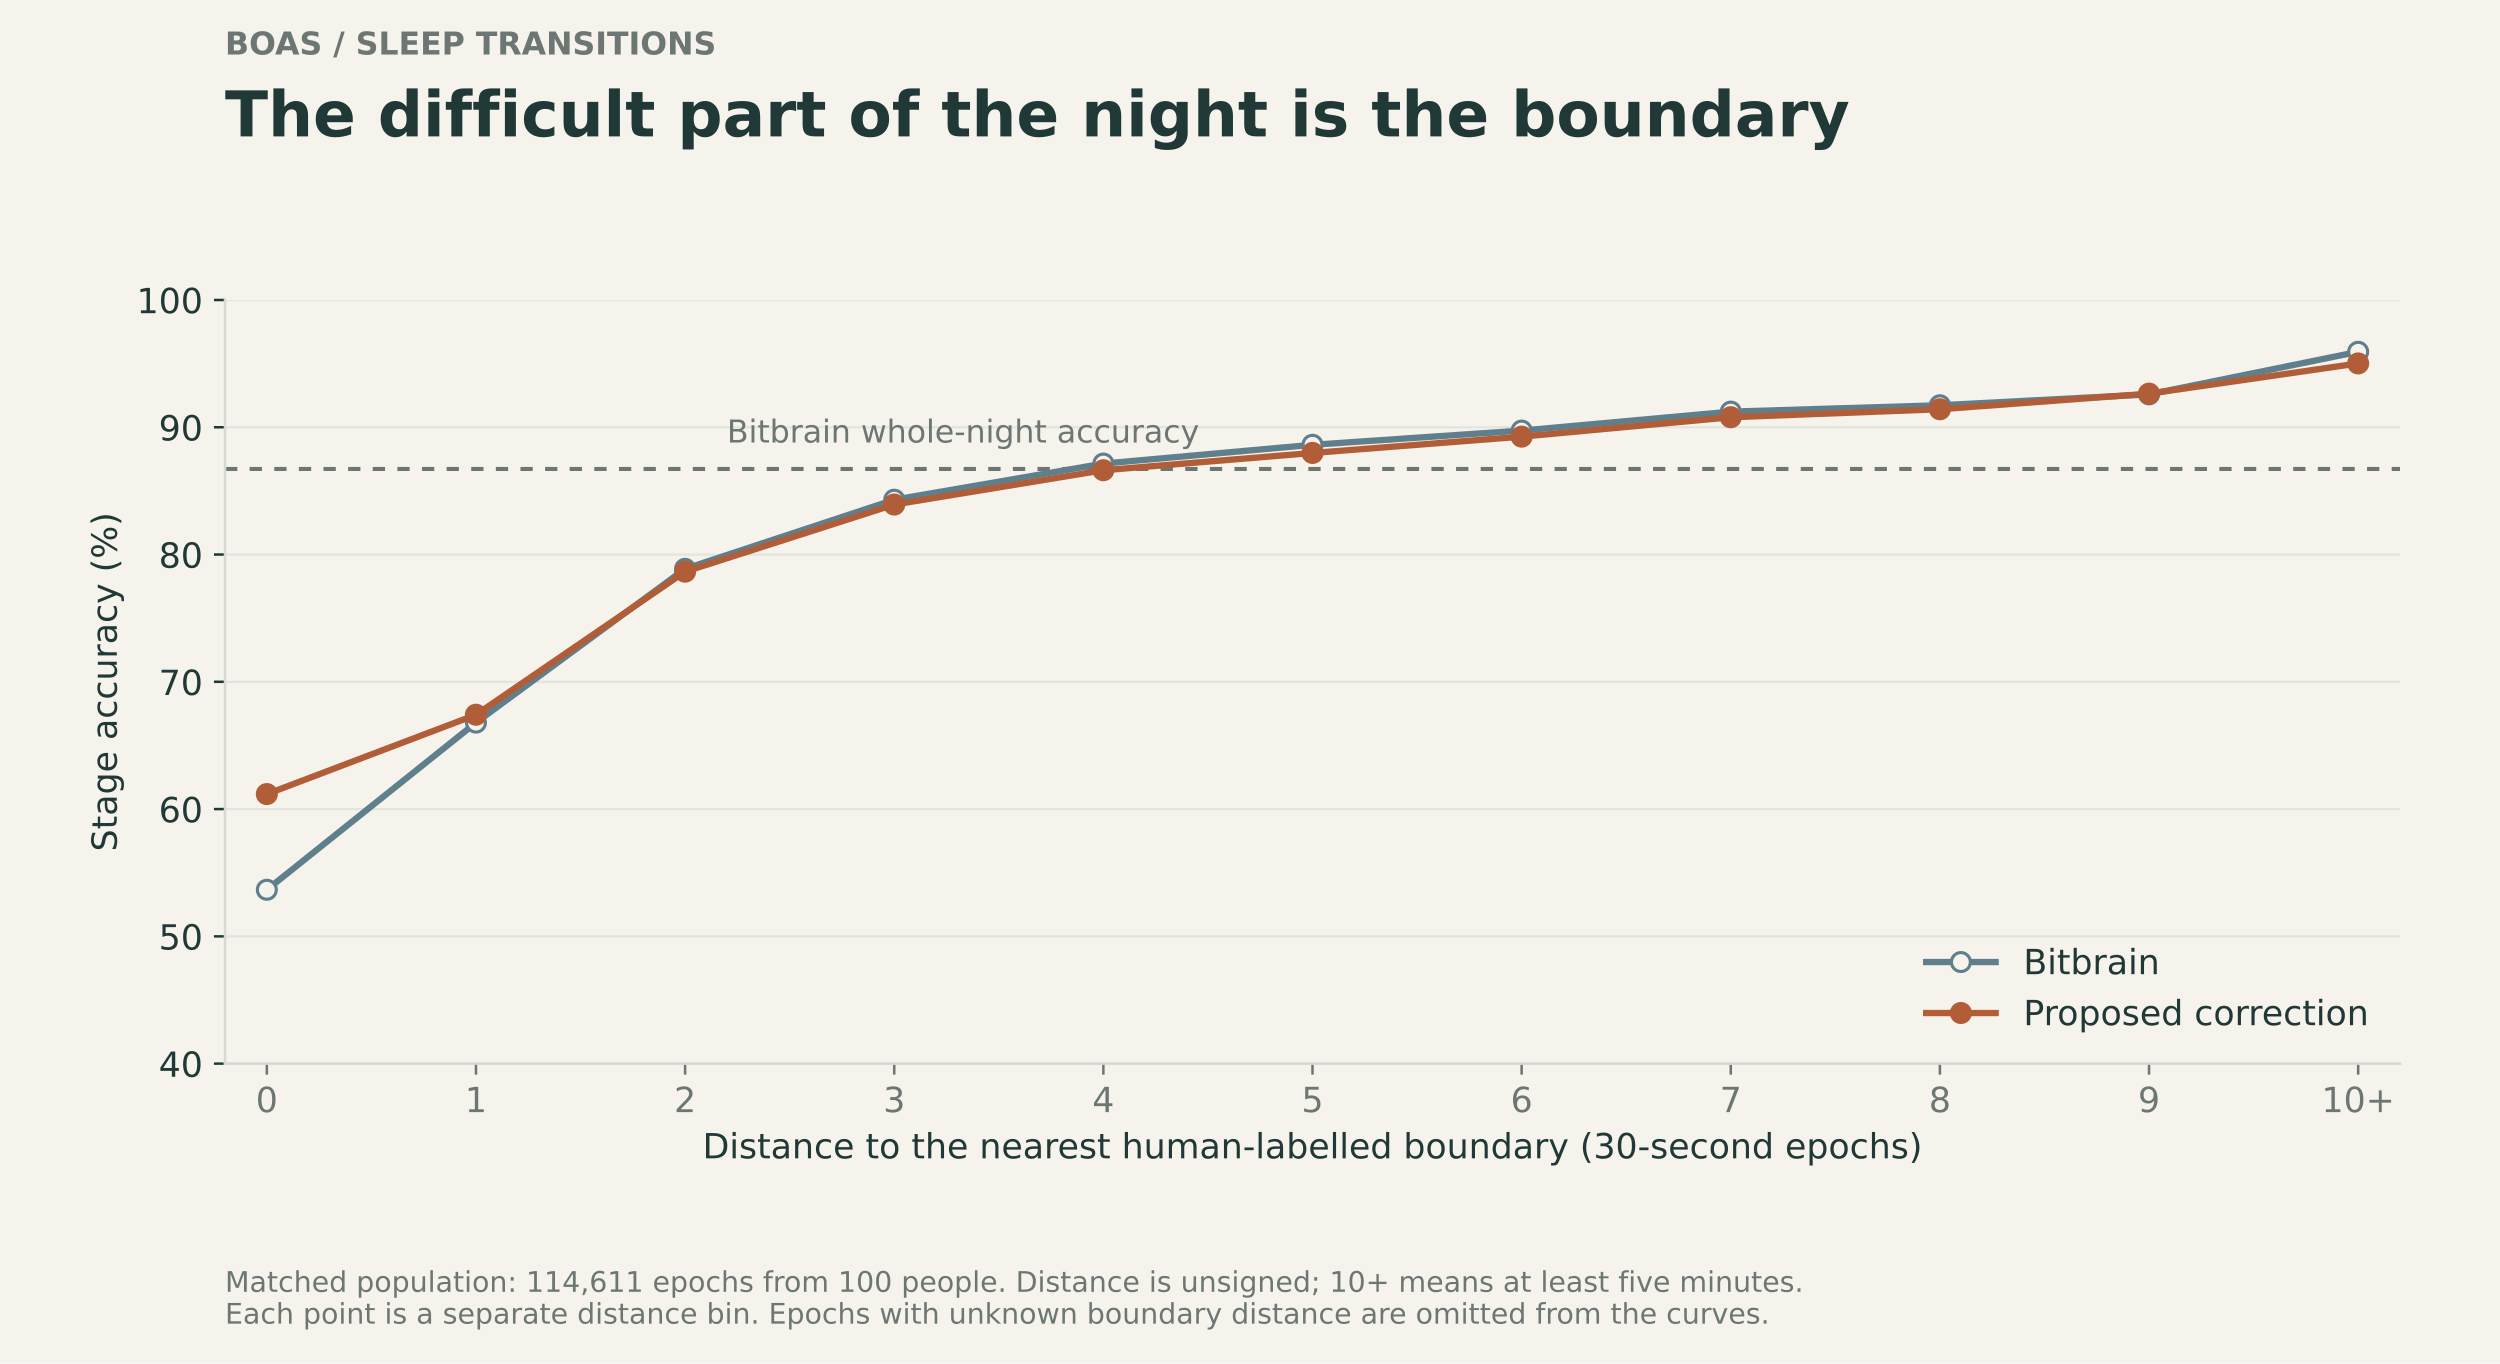
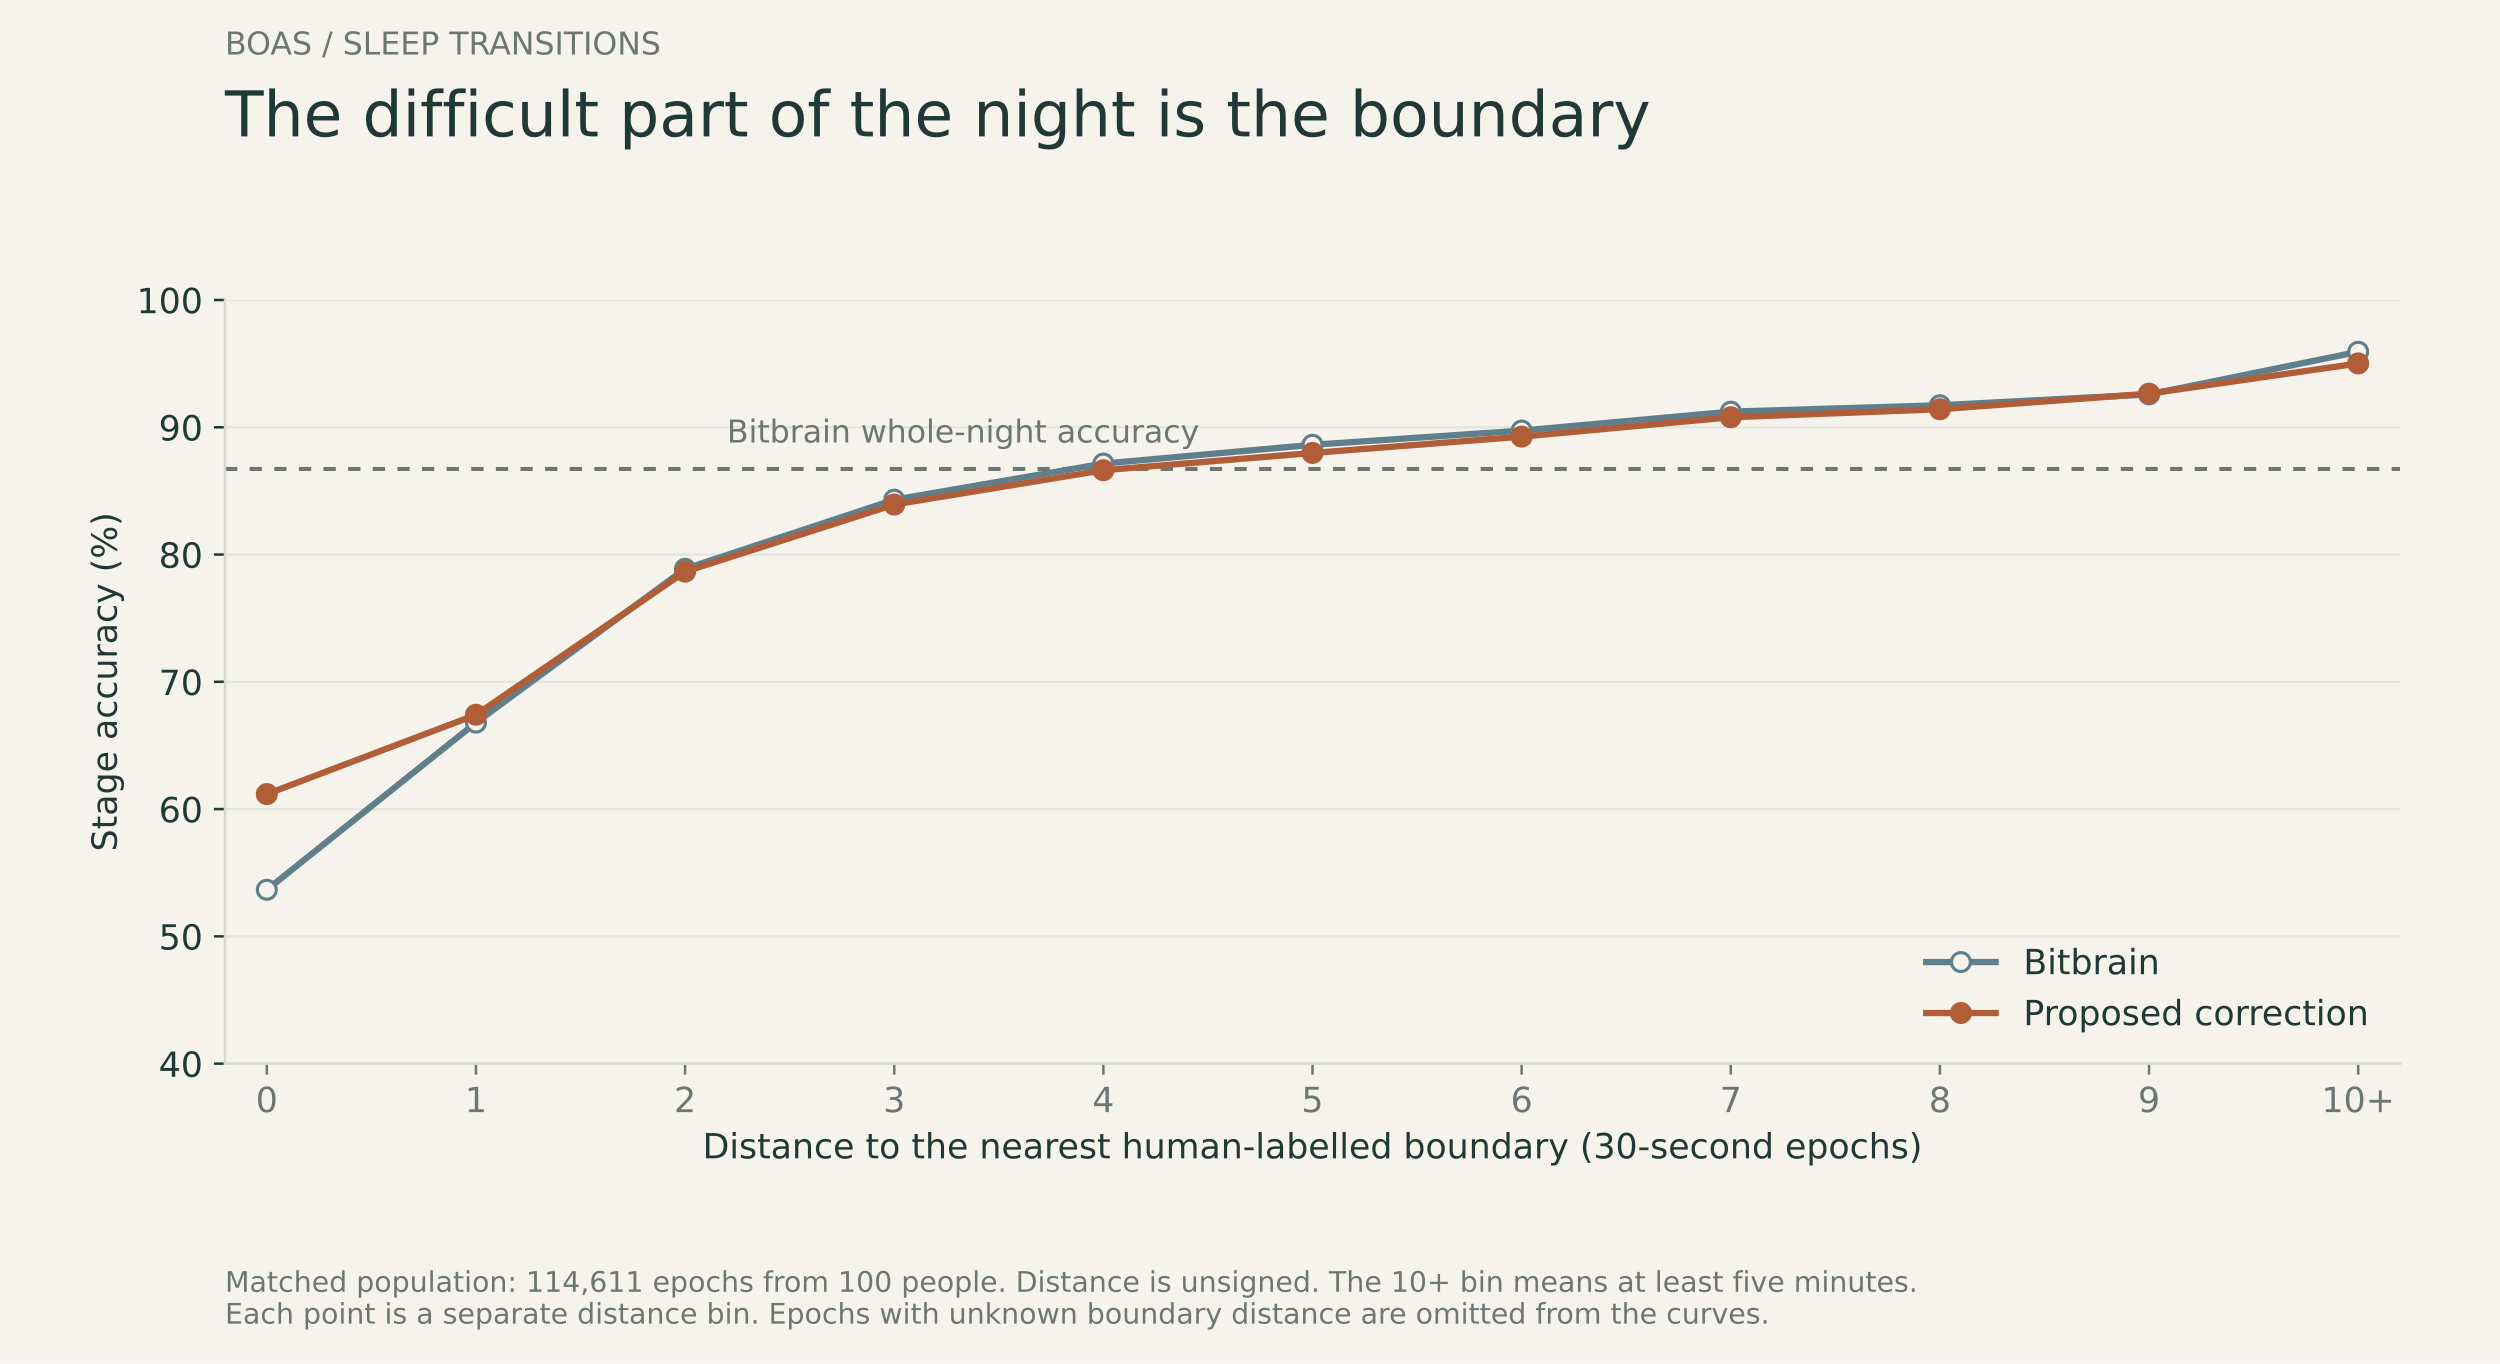
<svg xmlns="http://www.w3.org/2000/svg" xmlns:xlink="http://www.w3.org/1999/xlink" width="792pt" height="432pt" viewBox="0 0 792 432" version="1.1">
  <defs>
    <style type="text/css">*{stroke-linejoin: round; stroke-linecap: butt}</style>
  </defs>
  <g id="figure_1">
    <g id="patch_1">
      <path d="M 0 432  L 792 432  L 792 0  L 0 0  z " style="fill: #f6f3ed" />
    </g>
    <g id="axes_1">
      <g id="patch_2">
        <path d="M 71.28 336.96  L 760.32 336.96  L 760.32 95.04  L 71.28 95.04  z " style="fill: #f6f3ed" />
      </g>
      <g id="matplotlib.axis_1">
        <g id="xtick_1">
          <g id="line2d_1">
            <defs>
-               <path id="mb3d2a7406d" d="M 0 0  L 0 3.5  " style="stroke: #6c7774; stroke-width: 0.8" />
+               <path id="m89dbce500f" d="M 0 0  L 0 3.5  " style="stroke: #6c7774; stroke-width: 0.8" />
            </defs>
            <g>
-               <use xlink:href="#mb3d2a7406d" x="84.531" y="336.96" style="fill: #6c7774; stroke: #6c7774; stroke-width: 0.8" />
+               <use xlink:href="#m89dbce500f" x="84.531" y="336.96" style="fill: #6c7774; stroke: #6c7774; stroke-width: 0.8" />
            </g>
          </g>
          <g id="text_1">
            <text style="font-size: 11px; font-family: 'DejaVu Sans'; text-anchor: middle; fill: #6c7774" x="84.531" y="352.318" transform="rotate(-0 84.53077 352.3183)">0</text>
          </g>
        </g>
        <g id="xtick_2">
          <g id="line2d_2">
            <g>
-               <use xlink:href="#mb3d2a7406d" x="150.785" y="336.96" style="fill: #6c7774; stroke: #6c7774; stroke-width: 0.8" />
+               <use xlink:href="#m89dbce500f" x="150.785" y="336.96" style="fill: #6c7774; stroke: #6c7774; stroke-width: 0.8" />
            </g>
          </g>
          <g id="text_2">
            <text style="font-size: 11px; font-family: 'DejaVu Sans'; text-anchor: middle; fill: #6c7774" x="150.785" y="352.318" transform="rotate(-0 150.7846 352.3183)">1</text>
          </g>
        </g>
        <g id="xtick_3">
          <g id="line2d_3">
            <g>
-               <use xlink:href="#mb3d2a7406d" x="217.038" y="336.96" style="fill: #6c7774; stroke: #6c7774; stroke-width: 0.8" />
+               <use xlink:href="#m89dbce500f" x="217.038" y="336.96" style="fill: #6c7774; stroke: #6c7774; stroke-width: 0.8" />
            </g>
          </g>
          <g id="text_3">
            <text style="font-size: 11px; font-family: 'DejaVu Sans'; text-anchor: middle; fill: #6c7774" x="217.038" y="352.318" transform="rotate(-0 217.0385 352.3183)">2</text>
          </g>
        </g>
        <g id="xtick_4">
          <g id="line2d_4">
            <g>
-               <use xlink:href="#mb3d2a7406d" x="283.292" y="336.96" style="fill: #6c7774; stroke: #6c7774; stroke-width: 0.8" />
+               <use xlink:href="#m89dbce500f" x="283.292" y="336.96" style="fill: #6c7774; stroke: #6c7774; stroke-width: 0.8" />
            </g>
          </g>
          <g id="text_4">
            <text style="font-size: 11px; font-family: 'DejaVu Sans'; text-anchor: middle; fill: #6c7774" x="283.292" y="352.318" transform="rotate(-0 283.2923 352.3183)">3</text>
          </g>
        </g>
        <g id="xtick_5">
          <g id="line2d_5">
            <g>
-               <use xlink:href="#mb3d2a7406d" x="349.546" y="336.96" style="fill: #6c7774; stroke: #6c7774; stroke-width: 0.8" />
+               <use xlink:href="#m89dbce500f" x="349.546" y="336.96" style="fill: #6c7774; stroke: #6c7774; stroke-width: 0.8" />
            </g>
          </g>
          <g id="text_5">
            <text style="font-size: 11px; font-family: 'DejaVu Sans'; text-anchor: middle; fill: #6c7774" x="349.546" y="352.318" transform="rotate(-0 349.5462 352.3183)">4</text>
          </g>
        </g>
        <g id="xtick_6">
          <g id="line2d_6">
            <g>
-               <use xlink:href="#mb3d2a7406d" x="415.8" y="336.96" style="fill: #6c7774; stroke: #6c7774; stroke-width: 0.8" />
+               <use xlink:href="#m89dbce500f" x="415.8" y="336.96" style="fill: #6c7774; stroke: #6c7774; stroke-width: 0.8" />
            </g>
          </g>
          <g id="text_6">
            <text style="font-size: 11px; font-family: 'DejaVu Sans'; text-anchor: middle; fill: #6c7774" x="415.8" y="352.318" transform="rotate(-0 415.8 352.3183)">5</text>
          </g>
        </g>
        <g id="xtick_7">
          <g id="line2d_7">
            <g>
-               <use xlink:href="#mb3d2a7406d" x="482.054" y="336.96" style="fill: #6c7774; stroke: #6c7774; stroke-width: 0.8" />
+               <use xlink:href="#m89dbce500f" x="482.054" y="336.96" style="fill: #6c7774; stroke: #6c7774; stroke-width: 0.8" />
            </g>
          </g>
          <g id="text_7">
            <text style="font-size: 11px; font-family: 'DejaVu Sans'; text-anchor: middle; fill: #6c7774" x="482.054" y="352.318" transform="rotate(-0 482.0538 352.3183)">6</text>
          </g>
        </g>
        <g id="xtick_8">
          <g id="line2d_8">
            <g>
-               <use xlink:href="#mb3d2a7406d" x="548.308" y="336.96" style="fill: #6c7774; stroke: #6c7774; stroke-width: 0.8" />
+               <use xlink:href="#m89dbce500f" x="548.308" y="336.96" style="fill: #6c7774; stroke: #6c7774; stroke-width: 0.8" />
            </g>
          </g>
          <g id="text_8">
            <text style="font-size: 11px; font-family: 'DejaVu Sans'; text-anchor: middle; fill: #6c7774" x="548.308" y="352.318" transform="rotate(-0 548.3077 352.3183)">7</text>
          </g>
        </g>
        <g id="xtick_9">
          <g id="line2d_9">
            <g>
-               <use xlink:href="#mb3d2a7406d" x="614.562" y="336.96" style="fill: #6c7774; stroke: #6c7774; stroke-width: 0.8" />
+               <use xlink:href="#m89dbce500f" x="614.562" y="336.96" style="fill: #6c7774; stroke: #6c7774; stroke-width: 0.8" />
            </g>
          </g>
          <g id="text_9">
            <text style="font-size: 11px; font-family: 'DejaVu Sans'; text-anchor: middle; fill: #6c7774" x="614.562" y="352.318" transform="rotate(-0 614.5615 352.3183)">8</text>
          </g>
        </g>
        <g id="xtick_10">
          <g id="line2d_10">
            <g>
-               <use xlink:href="#mb3d2a7406d" x="680.815" y="336.96" style="fill: #6c7774; stroke: #6c7774; stroke-width: 0.8" />
+               <use xlink:href="#m89dbce500f" x="680.815" y="336.96" style="fill: #6c7774; stroke: #6c7774; stroke-width: 0.8" />
            </g>
          </g>
          <g id="text_10">
            <text style="font-size: 11px; font-family: 'DejaVu Sans'; text-anchor: middle; fill: #6c7774" x="680.815" y="352.318" transform="rotate(-0 680.8154 352.3183)">9</text>
          </g>
        </g>
        <g id="xtick_11">
          <g id="line2d_11">
            <g>
-               <use xlink:href="#mb3d2a7406d" x="747.069" y="336.96" style="fill: #6c7774; stroke: #6c7774; stroke-width: 0.8" />
+               <use xlink:href="#m89dbce500f" x="747.069" y="336.96" style="fill: #6c7774; stroke: #6c7774; stroke-width: 0.8" />
            </g>
          </g>
          <g id="text_11">
            <text style="font-size: 11px; font-family: 'DejaVu Sans'; text-anchor: middle; fill: #6c7774" x="747.069" y="352.318" transform="rotate(-0 747.0692 352.3183)">10+</text>
          </g>
        </g>
        <g id="text_12">
          <text style="font-size: 11px; font-family: 'DejaVu Sans'; text-anchor: middle; fill: #203936" x="415.8" y="366.964" transform="rotate(-0 415.8 366.9642)">Distance to the nearest human-labelled boundary (30-second epochs)</text>
        </g>
      </g>
      <g id="matplotlib.axis_2">
        <g id="ytick_1">
          <g id="line2d_12">
-             <path d="M 71.28 336.96  L 760.32 336.96  " clip-path="url(#p4974c1eafc)" style="fill: none; stroke: #e2e4de; stroke-width: 0.7; stroke-linecap: square" />
+             <path d="M 71.28 336.96  L 760.32 336.96  " clip-path="url(#pdbb0e67590)" style="fill: none; stroke: #e2e4de; stroke-width: 0.7; stroke-linecap: square" />
          </g>
          <g id="line2d_13">
            <defs>
-               <path id="m9eccb0db49" d="M 0 0  L -3.5 0  " style="stroke: #203936; stroke-width: 0.8" />
+               <path id="me8f5398e42" d="M 0 0  L -3.5 0  " style="stroke: #203936; stroke-width: 0.8" />
            </defs>
            <g>
-               <use xlink:href="#m9eccb0db49" x="71.28" y="336.96" style="fill: #203936; stroke: #203936; stroke-width: 0.8" />
+               <use xlink:href="#me8f5398e42" x="71.28" y="336.96" style="fill: #203936; stroke: #203936; stroke-width: 0.8" />
            </g>
          </g>
          <g id="text_13">
            <text style="font-size: 11px; font-family: 'DejaVu Sans'; text-anchor: end; fill: #203936" x="64.28" y="341.139" transform="rotate(-0 64.28 341.1391)">40</text>
          </g>
        </g>
        <g id="ytick_2">
          <g id="line2d_14">
-             <path d="M 71.28 296.64  L 760.32 296.64  " clip-path="url(#p4974c1eafc)" style="fill: none; stroke: #e2e4de; stroke-width: 0.7; stroke-linecap: square" />
+             <path d="M 71.28 296.64  L 760.32 296.64  " clip-path="url(#pdbb0e67590)" style="fill: none; stroke: #e2e4de; stroke-width: 0.7; stroke-linecap: square" />
          </g>
          <g id="line2d_15">
            <g>
-               <use xlink:href="#m9eccb0db49" x="71.28" y="296.64" style="fill: #203936; stroke: #203936; stroke-width: 0.8" />
+               <use xlink:href="#me8f5398e42" x="71.28" y="296.64" style="fill: #203936; stroke: #203936; stroke-width: 0.8" />
            </g>
          </g>
          <g id="text_14">
            <text style="font-size: 11px; font-family: 'DejaVu Sans'; text-anchor: end; fill: #203936" x="64.28" y="300.819" transform="rotate(-0 64.28 300.8191)">50</text>
          </g>
        </g>
        <g id="ytick_3">
          <g id="line2d_16">
-             <path d="M 71.28 256.32  L 760.32 256.32  " clip-path="url(#p4974c1eafc)" style="fill: none; stroke: #e2e4de; stroke-width: 0.7; stroke-linecap: square" />
+             <path d="M 71.28 256.32  L 760.32 256.32  " clip-path="url(#pdbb0e67590)" style="fill: none; stroke: #e2e4de; stroke-width: 0.7; stroke-linecap: square" />
          </g>
          <g id="line2d_17">
            <g>
-               <use xlink:href="#m9eccb0db49" x="71.28" y="256.32" style="fill: #203936; stroke: #203936; stroke-width: 0.8" />
+               <use xlink:href="#me8f5398e42" x="71.28" y="256.32" style="fill: #203936; stroke: #203936; stroke-width: 0.8" />
            </g>
          </g>
          <g id="text_15">
            <text style="font-size: 11px; font-family: 'DejaVu Sans'; text-anchor: end; fill: #203936" x="64.28" y="260.499" transform="rotate(-0 64.28 260.4991)">60</text>
          </g>
        </g>
        <g id="ytick_4">
          <g id="line2d_18">
-             <path d="M 71.28 216  L 760.32 216  " clip-path="url(#p4974c1eafc)" style="fill: none; stroke: #e2e4de; stroke-width: 0.7; stroke-linecap: square" />
+             <path d="M 71.28 216  L 760.32 216  " clip-path="url(#pdbb0e67590)" style="fill: none; stroke: #e2e4de; stroke-width: 0.7; stroke-linecap: square" />
          </g>
          <g id="line2d_19">
            <g>
-               <use xlink:href="#m9eccb0db49" x="71.28" y="216" style="fill: #203936; stroke: #203936; stroke-width: 0.8" />
+               <use xlink:href="#me8f5398e42" x="71.28" y="216" style="fill: #203936; stroke: #203936; stroke-width: 0.8" />
            </g>
          </g>
          <g id="text_16">
            <text style="font-size: 11px; font-family: 'DejaVu Sans'; text-anchor: end; fill: #203936" x="64.28" y="220.179" transform="rotate(-0 64.28 220.1791)">70</text>
          </g>
        </g>
        <g id="ytick_5">
          <g id="line2d_20">
-             <path d="M 71.28 175.68  L 760.32 175.68  " clip-path="url(#p4974c1eafc)" style="fill: none; stroke: #e2e4de; stroke-width: 0.7; stroke-linecap: square" />
+             <path d="M 71.28 175.68  L 760.32 175.68  " clip-path="url(#pdbb0e67590)" style="fill: none; stroke: #e2e4de; stroke-width: 0.7; stroke-linecap: square" />
          </g>
          <g id="line2d_21">
            <g>
-               <use xlink:href="#m9eccb0db49" x="71.28" y="175.68" style="fill: #203936; stroke: #203936; stroke-width: 0.8" />
+               <use xlink:href="#me8f5398e42" x="71.28" y="175.68" style="fill: #203936; stroke: #203936; stroke-width: 0.8" />
            </g>
          </g>
          <g id="text_17">
            <text style="font-size: 11px; font-family: 'DejaVu Sans'; text-anchor: end; fill: #203936" x="64.28" y="179.859" transform="rotate(-0 64.28 179.8591)">80</text>
          </g>
        </g>
        <g id="ytick_6">
          <g id="line2d_22">
-             <path d="M 71.28 135.36  L 760.32 135.36  " clip-path="url(#p4974c1eafc)" style="fill: none; stroke: #e2e4de; stroke-width: 0.7; stroke-linecap: square" />
+             <path d="M 71.28 135.36  L 760.32 135.36  " clip-path="url(#pdbb0e67590)" style="fill: none; stroke: #e2e4de; stroke-width: 0.7; stroke-linecap: square" />
          </g>
          <g id="line2d_23">
            <g>
-               <use xlink:href="#m9eccb0db49" x="71.28" y="135.36" style="fill: #203936; stroke: #203936; stroke-width: 0.8" />
+               <use xlink:href="#me8f5398e42" x="71.28" y="135.36" style="fill: #203936; stroke: #203936; stroke-width: 0.8" />
            </g>
          </g>
          <g id="text_18">
            <text style="font-size: 11px; font-family: 'DejaVu Sans'; text-anchor: end; fill: #203936" x="64.28" y="139.539" transform="rotate(-0 64.28 139.5391)">90</text>
          </g>
        </g>
        <g id="ytick_7">
          <g id="line2d_24">
-             <path d="M 71.28 95.04  L 760.32 95.04  " clip-path="url(#p4974c1eafc)" style="fill: none; stroke: #e2e4de; stroke-width: 0.7; stroke-linecap: square" />
+             <path d="M 71.28 95.04  L 760.32 95.04  " clip-path="url(#pdbb0e67590)" style="fill: none; stroke: #e2e4de; stroke-width: 0.7; stroke-linecap: square" />
          </g>
          <g id="line2d_25">
            <g>
-               <use xlink:href="#m9eccb0db49" x="71.28" y="95.04" style="fill: #203936; stroke: #203936; stroke-width: 0.8" />
+               <use xlink:href="#me8f5398e42" x="71.28" y="95.04" style="fill: #203936; stroke: #203936; stroke-width: 0.8" />
            </g>
          </g>
          <g id="text_19">
            <text style="font-size: 11px; font-family: 'DejaVu Sans'; text-anchor: end; fill: #203936" x="64.28" y="99.219" transform="rotate(-0 64.28 99.21914)">100</text>
          </g>
        </g>
        <g id="text_20">
          <text style="font-size: 11px; font-family: 'DejaVu Sans'; text-anchor: middle; fill: #203936" x="36.996" y="216" transform="rotate(-90 36.99609 216)">Stage accuracy (%)</text>
        </g>
      </g>
      <g id="line2d_26">
-         <path d="M 71.28 148.57  L 760.32 148.57  " clip-path="url(#p4974c1eafc)" style="fill: none; stroke-dasharray: 3.9,3.9; stroke-dashoffset: 0; stroke: #6c7774; stroke-width: 1.3" />
+         <path d="M 71.28 148.57  L 760.32 148.57  " clip-path="url(#pdbb0e67590)" style="fill: none; stroke-dasharray: 3.9,3.9; stroke-dashoffset: 0; stroke: #6c7774; stroke-width: 1.3" />
      </g>
      <g id="line2d_27">
-         <path d="M 84.531 281.878  L 150.785 228.925  L 217.038 180.199  L 283.292 158.303  L 349.546 146.86  L 415.8 140.906  L 482.054 136.403  L 548.308 130.405  L 614.562 128.385  L 680.815 124.932  L 747.069 111.447  " clip-path="url(#p4974c1eafc)" style="fill: none; stroke: #607f8d; stroke-width: 2; stroke-linecap: square" />
+         <path d="M 84.531 281.878  L 150.785 228.925  L 217.038 180.199  L 283.292 158.303  L 349.546 146.86  L 415.8 140.906  L 482.054 136.403  L 548.308 130.405  L 614.562 128.385  L 680.815 124.932  L 747.069 111.447  " clip-path="url(#pdbb0e67590)" style="fill: none; stroke: #607f8d; stroke-width: 2; stroke-linecap: square" />
        <defs>
-           <path id="mc57a674011" d="M 0 3  C 0.796 3 1.559 2.684 2.121 2.121  C 2.684 1.559 3 0.796 3 0  C 3 -0.796 2.684 -1.559 2.121 -2.121  C 1.559 -2.684 0.796 -3 0 -3  C -0.796 -3 -1.559 -2.684 -2.121 -2.121  C -2.684 -1.559 -3 -0.796 -3 0  C -3 0.796 -2.684 1.559 -2.121 2.121  C -1.559 2.684 -0.796 3 0 3  z " style="stroke: #607f8d" />
+           <path id="m912c9a9d77" d="M 0 3  C 0.796 3 1.559 2.684 2.121 2.121  C 2.684 1.559 3 0.796 3 0  C 3 -0.796 2.684 -1.559 2.121 -2.121  C 1.559 -2.684 0.796 -3 0 -3  C -0.796 -3 -1.559 -2.684 -2.121 -2.121  C -2.684 -1.559 -3 -0.796 -3 0  C -3 0.796 -2.684 1.559 -2.121 2.121  C -1.559 2.684 -0.796 3 0 3  z " style="stroke: #607f8d" />
        </defs>
-         <g clip-path="url(#p4974c1eafc)">
-           <use xlink:href="#mc57a674011" x="84.531" y="281.878" style="fill: #f6f3ed; stroke: #607f8d" />
-           <use xlink:href="#mc57a674011" x="150.785" y="228.925" style="fill: #f6f3ed; stroke: #607f8d" />
-           <use xlink:href="#mc57a674011" x="217.038" y="180.199" style="fill: #f6f3ed; stroke: #607f8d" />
-           <use xlink:href="#mc57a674011" x="283.292" y="158.303" style="fill: #f6f3ed; stroke: #607f8d" />
-           <use xlink:href="#mc57a674011" x="349.546" y="146.86" style="fill: #f6f3ed; stroke: #607f8d" />
-           <use xlink:href="#mc57a674011" x="415.8" y="140.906" style="fill: #f6f3ed; stroke: #607f8d" />
-           <use xlink:href="#mc57a674011" x="482.054" y="136.403" style="fill: #f6f3ed; stroke: #607f8d" />
-           <use xlink:href="#mc57a674011" x="548.308" y="130.405" style="fill: #f6f3ed; stroke: #607f8d" />
-           <use xlink:href="#mc57a674011" x="614.562" y="128.385" style="fill: #f6f3ed; stroke: #607f8d" />
-           <use xlink:href="#mc57a674011" x="680.815" y="124.932" style="fill: #f6f3ed; stroke: #607f8d" />
-           <use xlink:href="#mc57a674011" x="747.069" y="111.447" style="fill: #f6f3ed; stroke: #607f8d" />
+         <g clip-path="url(#pdbb0e67590)">
+           <use xlink:href="#m912c9a9d77" x="84.531" y="281.878" style="fill: #f6f3ed; stroke: #607f8d" />
+           <use xlink:href="#m912c9a9d77" x="150.785" y="228.925" style="fill: #f6f3ed; stroke: #607f8d" />
+           <use xlink:href="#m912c9a9d77" x="217.038" y="180.199" style="fill: #f6f3ed; stroke: #607f8d" />
+           <use xlink:href="#m912c9a9d77" x="283.292" y="158.303" style="fill: #f6f3ed; stroke: #607f8d" />
+           <use xlink:href="#m912c9a9d77" x="349.546" y="146.86" style="fill: #f6f3ed; stroke: #607f8d" />
+           <use xlink:href="#m912c9a9d77" x="415.8" y="140.906" style="fill: #f6f3ed; stroke: #607f8d" />
+           <use xlink:href="#m912c9a9d77" x="482.054" y="136.403" style="fill: #f6f3ed; stroke: #607f8d" />
+           <use xlink:href="#m912c9a9d77" x="548.308" y="130.405" style="fill: #f6f3ed; stroke: #607f8d" />
+           <use xlink:href="#m912c9a9d77" x="614.562" y="128.385" style="fill: #f6f3ed; stroke: #607f8d" />
+           <use xlink:href="#m912c9a9d77" x="680.815" y="124.932" style="fill: #f6f3ed; stroke: #607f8d" />
+           <use xlink:href="#m912c9a9d77" x="747.069" y="111.447" style="fill: #f6f3ed; stroke: #607f8d" />
        </g>
      </g>
      <g id="line2d_28">
-         <path d="M 84.531 251.566  L 150.785 226.43  L 217.038 181.099  L 283.292 159.838  L 349.546 148.965  L 415.8 143.491  L 482.054 138.325  L 548.308 132.178  L 614.562 129.651  L 680.815 124.704  L 747.069 115.131  " clip-path="url(#p4974c1eafc)" style="fill: none; stroke: #b15d37; stroke-width: 2; stroke-linecap: square" />
+         <path d="M 84.531 251.566  L 150.785 226.43  L 217.038 181.099  L 283.292 159.838  L 349.546 148.965  L 415.8 143.491  L 482.054 138.325  L 548.308 132.178  L 614.562 129.651  L 680.815 124.704  L 747.069 115.131  " clip-path="url(#pdbb0e67590)" style="fill: none; stroke: #b15d37; stroke-width: 2; stroke-linecap: square" />
        <defs>
-           <path id="mff8589bbc5" d="M 0 3  C 0.796 3 1.559 2.684 2.121 2.121  C 2.684 1.559 3 0.796 3 0  C 3 -0.796 2.684 -1.559 2.121 -2.121  C 1.559 -2.684 0.796 -3 0 -3  C -0.796 -3 -1.559 -2.684 -2.121 -2.121  C -2.684 -1.559 -3 -0.796 -3 0  C -3 0.796 -2.684 1.559 -2.121 2.121  C -1.559 2.684 -0.796 3 0 3  z " style="stroke: #b15d37" />
+           <path id="me6773af87b" d="M 0 3  C 0.796 3 1.559 2.684 2.121 2.121  C 2.684 1.559 3 0.796 3 0  C 3 -0.796 2.684 -1.559 2.121 -2.121  C 1.559 -2.684 0.796 -3 0 -3  C -0.796 -3 -1.559 -2.684 -2.121 -2.121  C -2.684 -1.559 -3 -0.796 -3 0  C -3 0.796 -2.684 1.559 -2.121 2.121  C -1.559 2.684 -0.796 3 0 3  z " style="stroke: #b15d37" />
        </defs>
-         <g clip-path="url(#p4974c1eafc)">
-           <use xlink:href="#mff8589bbc5" x="84.531" y="251.566" style="fill: #b15d37; stroke: #b15d37" />
-           <use xlink:href="#mff8589bbc5" x="150.785" y="226.43" style="fill: #b15d37; stroke: #b15d37" />
-           <use xlink:href="#mff8589bbc5" x="217.038" y="181.099" style="fill: #b15d37; stroke: #b15d37" />
-           <use xlink:href="#mff8589bbc5" x="283.292" y="159.838" style="fill: #b15d37; stroke: #b15d37" />
-           <use xlink:href="#mff8589bbc5" x="349.546" y="148.965" style="fill: #b15d37; stroke: #b15d37" />
-           <use xlink:href="#mff8589bbc5" x="415.8" y="143.491" style="fill: #b15d37; stroke: #b15d37" />
-           <use xlink:href="#mff8589bbc5" x="482.054" y="138.325" style="fill: #b15d37; stroke: #b15d37" />
-           <use xlink:href="#mff8589bbc5" x="548.308" y="132.178" style="fill: #b15d37; stroke: #b15d37" />
-           <use xlink:href="#mff8589bbc5" x="614.562" y="129.651" style="fill: #b15d37; stroke: #b15d37" />
-           <use xlink:href="#mff8589bbc5" x="680.815" y="124.704" style="fill: #b15d37; stroke: #b15d37" />
-           <use xlink:href="#mff8589bbc5" x="747.069" y="115.131" style="fill: #b15d37; stroke: #b15d37" />
+         <g clip-path="url(#pdbb0e67590)">
+           <use xlink:href="#me6773af87b" x="84.531" y="251.566" style="fill: #b15d37; stroke: #b15d37" />
+           <use xlink:href="#me6773af87b" x="150.785" y="226.43" style="fill: #b15d37; stroke: #b15d37" />
+           <use xlink:href="#me6773af87b" x="217.038" y="181.099" style="fill: #b15d37; stroke: #b15d37" />
+           <use xlink:href="#me6773af87b" x="283.292" y="159.838" style="fill: #b15d37; stroke: #b15d37" />
+           <use xlink:href="#me6773af87b" x="349.546" y="148.965" style="fill: #b15d37; stroke: #b15d37" />
+           <use xlink:href="#me6773af87b" x="415.8" y="143.491" style="fill: #b15d37; stroke: #b15d37" />
+           <use xlink:href="#me6773af87b" x="482.054" y="138.325" style="fill: #b15d37; stroke: #b15d37" />
+           <use xlink:href="#me6773af87b" x="548.308" y="132.178" style="fill: #b15d37; stroke: #b15d37" />
+           <use xlink:href="#me6773af87b" x="614.562" y="129.651" style="fill: #b15d37; stroke: #b15d37" />
+           <use xlink:href="#me6773af87b" x="680.815" y="124.704" style="fill: #b15d37; stroke: #b15d37" />
+           <use xlink:href="#me6773af87b" x="747.069" y="115.131" style="fill: #b15d37; stroke: #b15d37" />
        </g>
      </g>
      <g id="patch_3">
        <path d="M 71.28 336.96  L 71.28 95.04  " style="fill: none; stroke: #d5d9d5; stroke-width: 0.8; stroke-linejoin: miter; stroke-linecap: square" />
      </g>
      <g id="patch_4">
        <path d="M 71.28 336.96  L 760.32 336.96  " style="fill: none; stroke: #d5d9d5; stroke-width: 0.8; stroke-linejoin: miter; stroke-linecap: square" />
      </g>
      <g id="text_21">
        <text style="font-size: 10px; font-family: 'DejaVu Sans'; text-anchor: start; fill: #6c7774" x="230.289" y="140.198" transform="rotate(-0 230.2892 140.1984)">Bitbrain whole-night accuracy</text>
      </g>
      <g id="legend_1">
        <g id="line2d_29">
          <path d="M 610.213 304.776  L 621.213 304.776  L 632.213 304.776  " style="fill: none; stroke: #607f8d; stroke-width: 2; stroke-linecap: square" />
          <g>
-             <use xlink:href="#mc57a674011" x="621.213" y="304.776" style="fill: #f6f3ed; stroke: #607f8d" />
+             <use xlink:href="#m912c9a9d77" x="621.213" y="304.776" style="fill: #f6f3ed; stroke: #607f8d" />
          </g>
        </g>
        <g id="text_22">
          <text style="font-size: 11px; font-family: 'DejaVu Sans'; text-anchor: start; fill: #203936" x="641.013" y="308.626" transform="rotate(-0 641.013 308.6264)">Bitbrain</text>
        </g>
        <g id="line2d_30">
          <path d="M 610.213 320.922  L 621.213 320.922  L 632.213 320.922  " style="fill: none; stroke: #b15d37; stroke-width: 2; stroke-linecap: square" />
          <g>
-             <use xlink:href="#mff8589bbc5" x="621.213" y="320.922" style="fill: #b15d37; stroke: #b15d37" />
+             <use xlink:href="#me6773af87b" x="621.213" y="320.922" style="fill: #b15d37; stroke: #b15d37" />
          </g>
        </g>
        <g id="text_23">
          <text style="font-size: 11px; font-family: 'DejaVu Sans'; text-anchor: start; fill: #203936" x="641.013" y="324.772" transform="rotate(-0 641.013 324.7723)">Proposed correction</text>
        </g>
      </g>
    </g>
    <g id="text_24">
-       <text style="font-weight: 700; font-size: 10px; font-family: 'DejaVu Sans'; text-anchor: start; fill: #6c7774" x="71.28" y="17.28" transform="rotate(-0 71.28 17.28)">BOAS  /  SLEEP TRANSITIONS</text>
+       <text style="font-size: 10px; font-family: 'DejaVu Sans'; text-anchor: start; fill: #6c7774" x="71.28" y="17.28" transform="rotate(-0 71.28 17.28)">BOAS  /  SLEEP TRANSITIONS</text>
    </g>
    <g id="text_25">
-       <text style="font-weight: 700; font-size: 20px; font-family: 'DejaVu Sans'; text-anchor: start; fill: #203936" x="71.28" y="43.2" transform="rotate(-0 71.28 43.2)">The difficult part of the night is the boundary</text>
+       <text style="font-size: 20px; font-family: 'DejaVu Sans'; text-anchor: start; fill: #203936" x="71.28" y="43.2" transform="rotate(-0 71.28 43.2)">The difficult part of the night is the boundary</text>
    </g>
    <g id="text_26">
-       <text style="font-size: 9px; font-family: 'DejaVu Sans'; fill: #6c7774" transform="translate(71.28 409.2502)">Matched population: 114,611 epochs from 100 people. Distance is unsigned; 10+ means at least five minutes.</text>
+       <text style="font-size: 9px; font-family: 'DejaVu Sans'; fill: #6c7774" transform="translate(71.28 409.2502)">Matched population: 114,611 epochs from 100 people. Distance is unsigned. The 10+ bin means at least five minutes.</text>
      <text style="font-size: 9px; font-family: 'DejaVu Sans'; fill: #6c7774" transform="translate(71.28 419.3283)">Each point is a separate distance bin. Epochs with unknown boundary distance are omitted from the curves.</text>
    </g>
  </g>
  <defs>
-     <clipPath id="p4974c1eafc">
+     <clipPath id="pdbb0e67590">
      <rect x="71.28" y="95.04" width="689.04" height="241.92" />
    </clipPath>
  </defs>
</svg>
